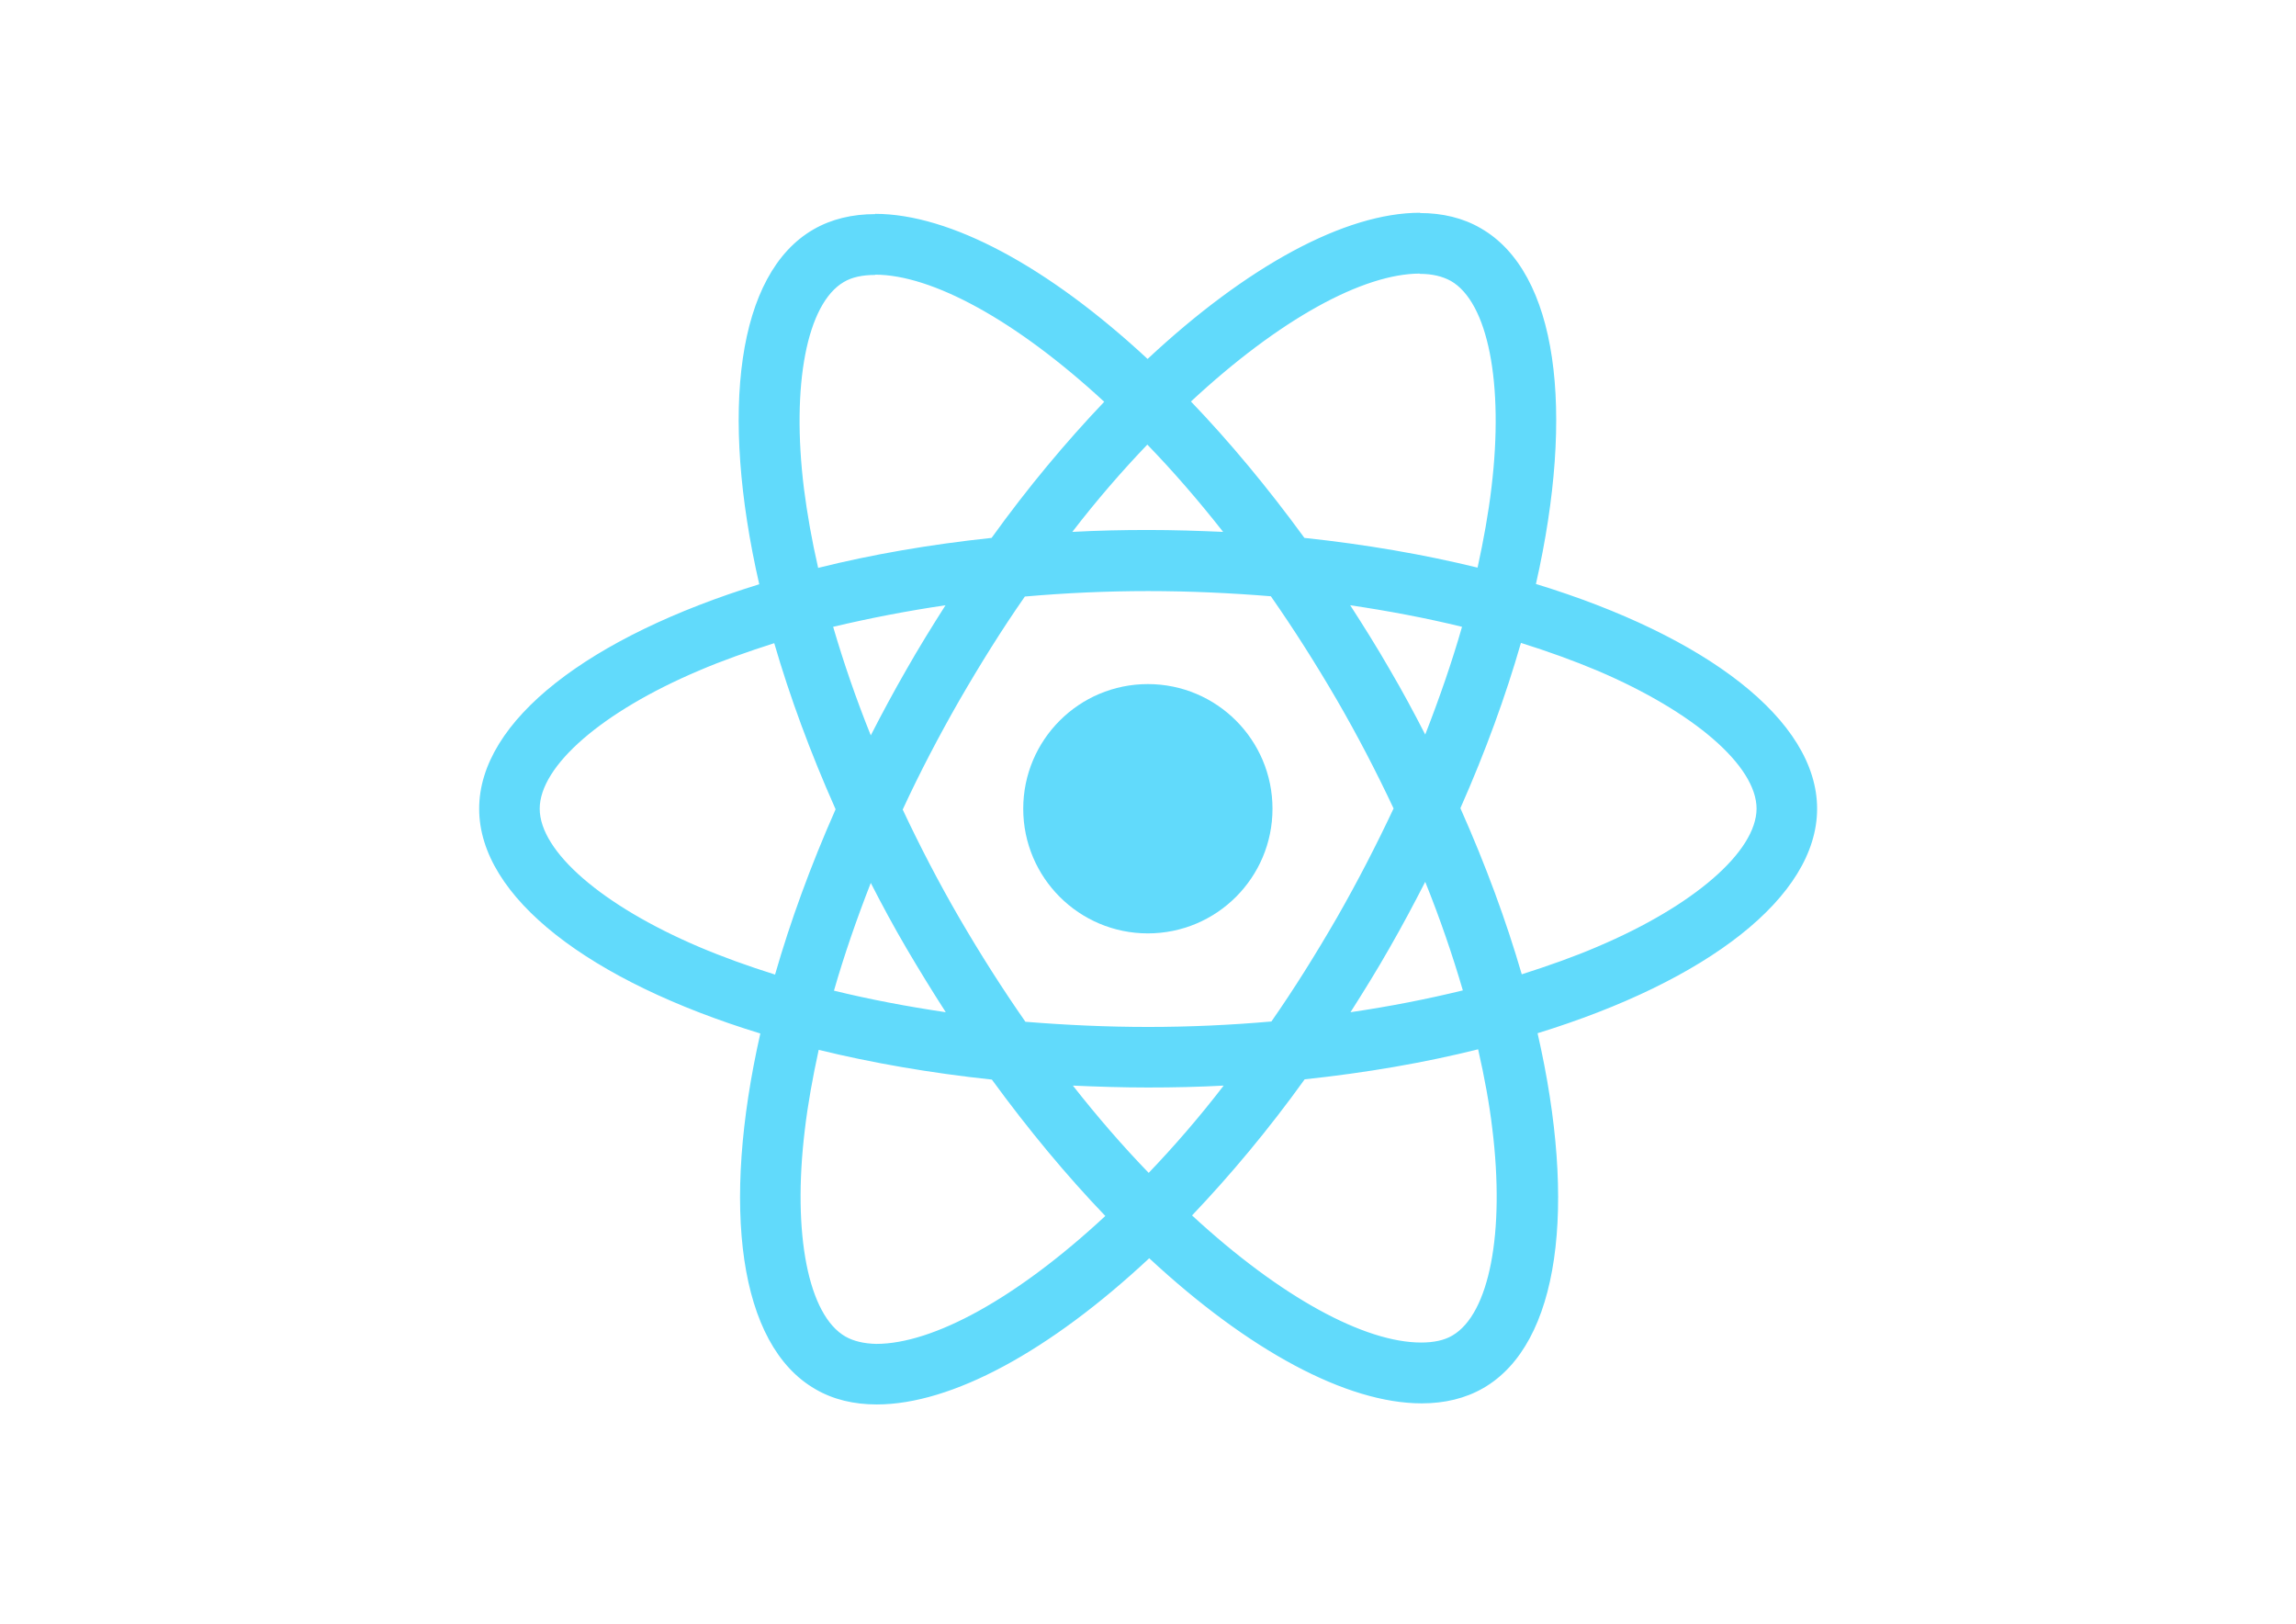
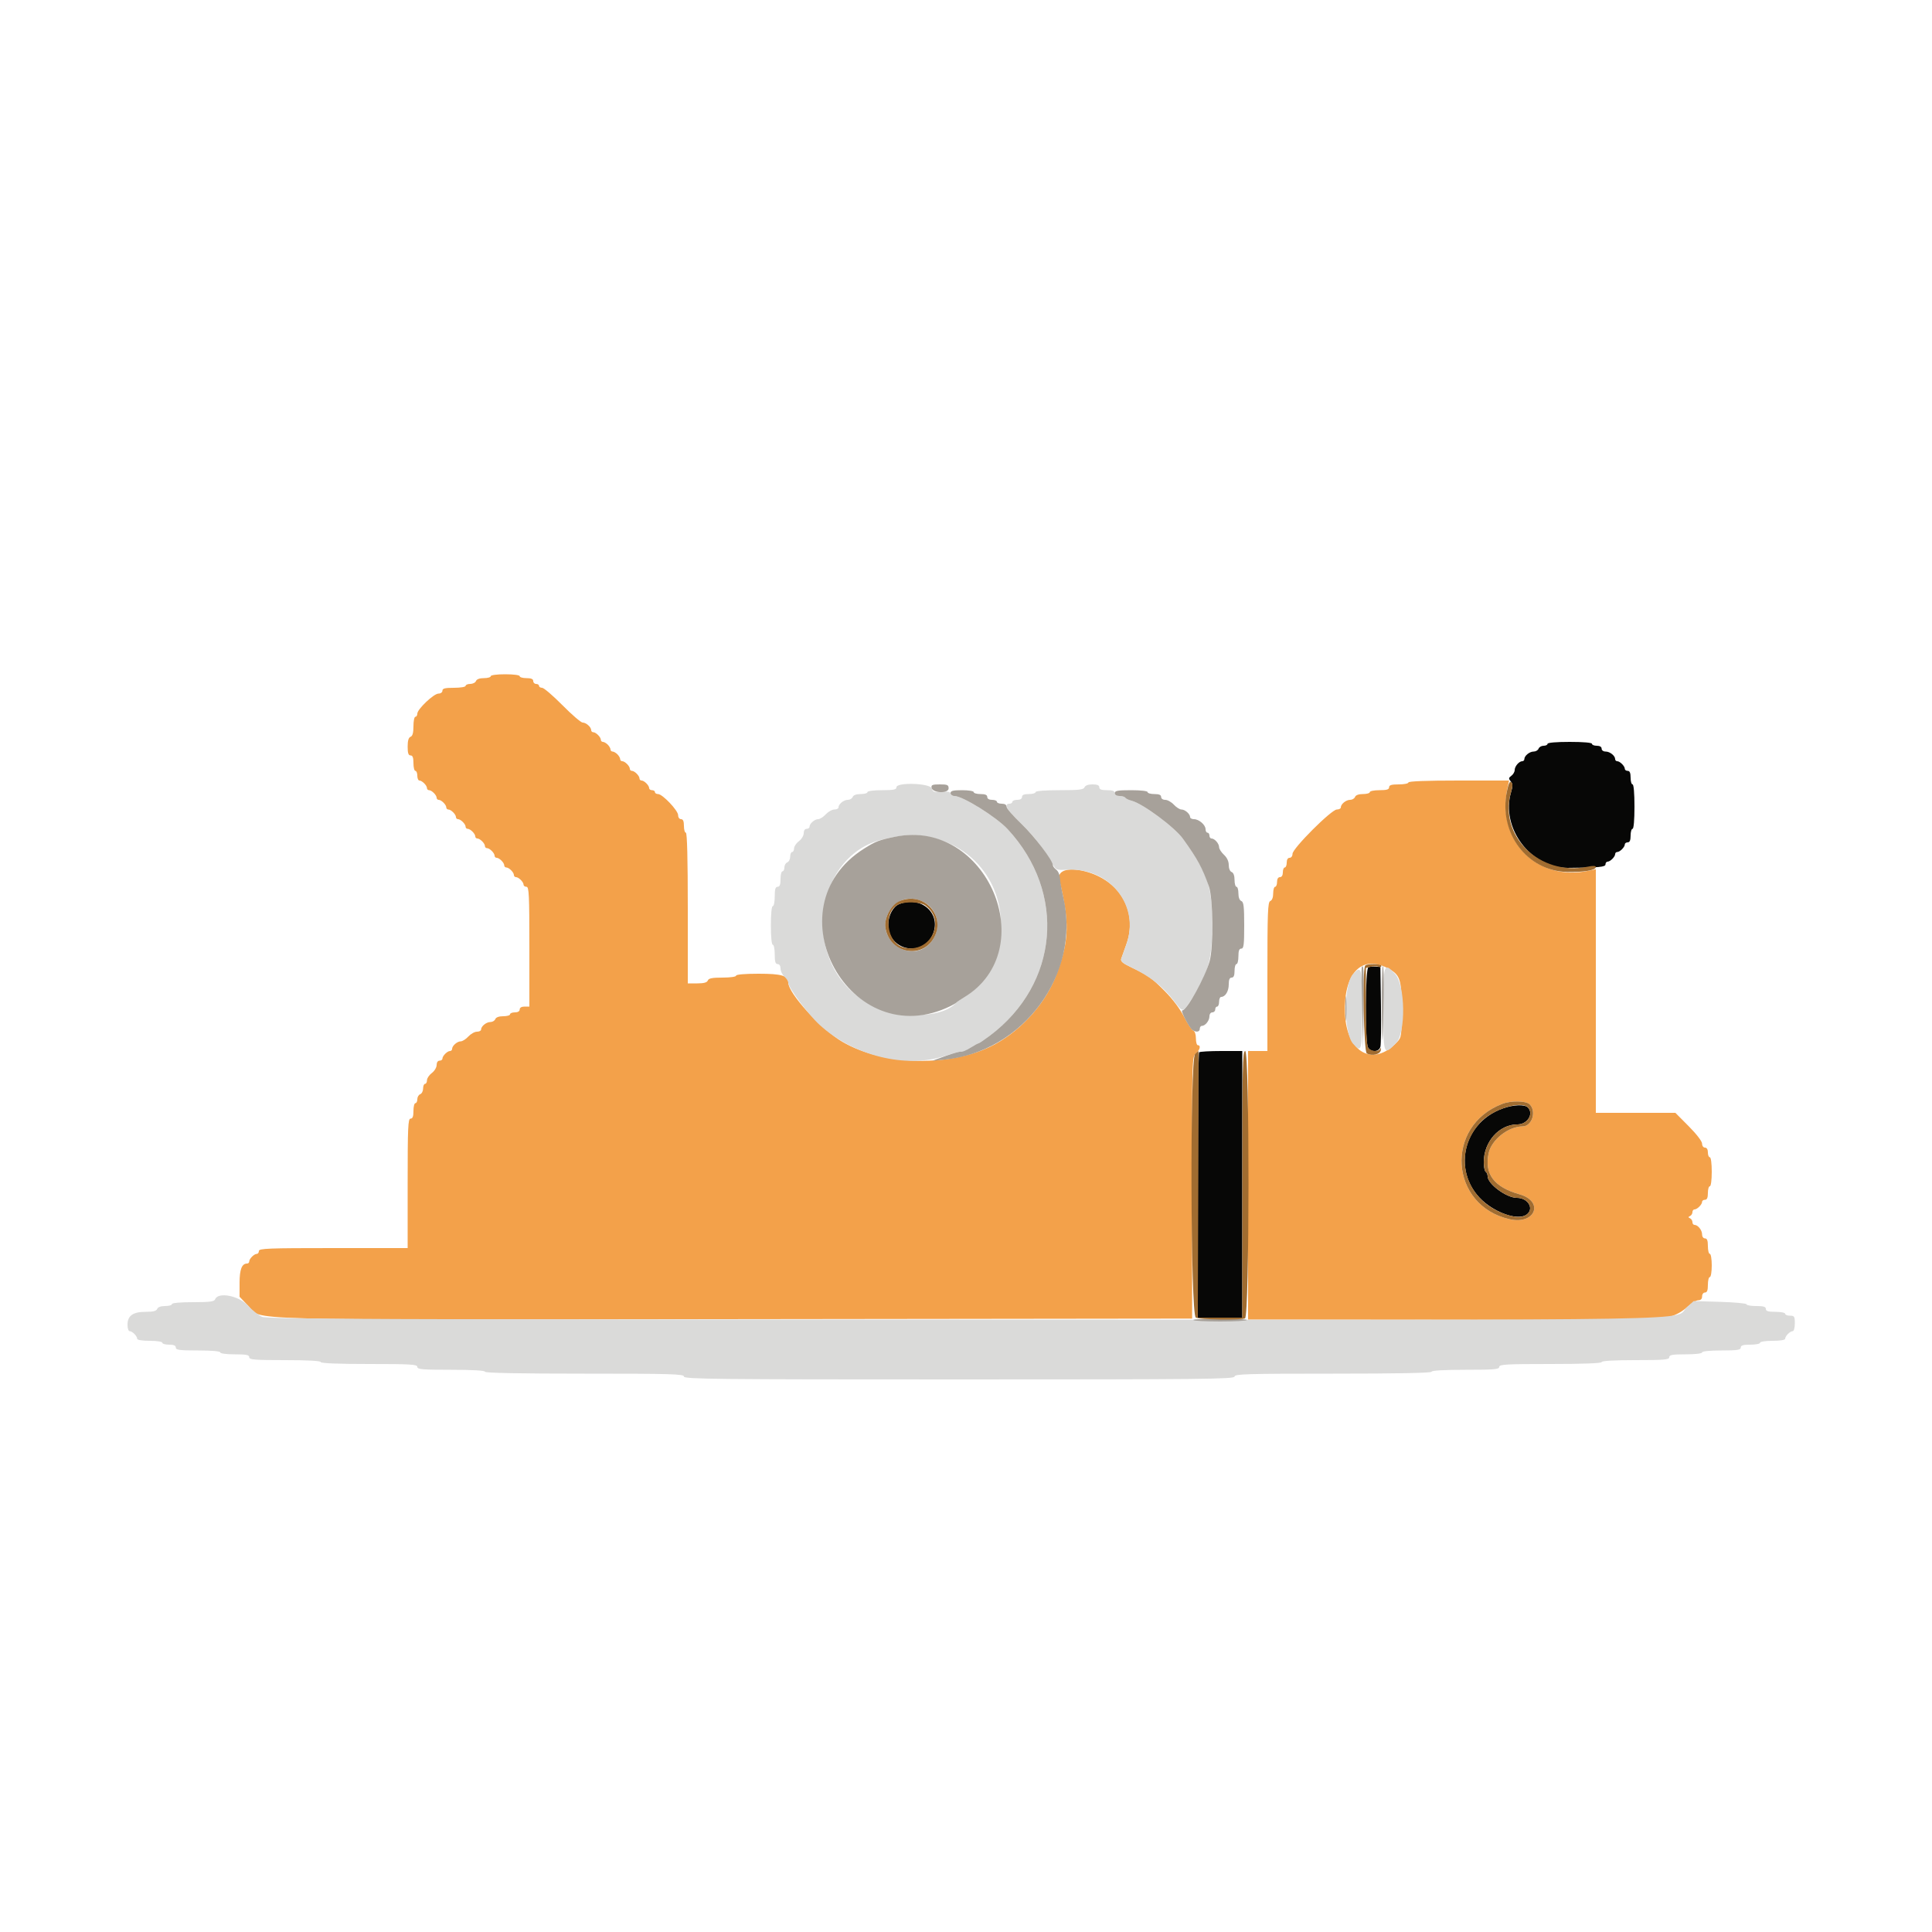
- <svg xmlns="http://www.w3.org/2000/svg" viewBox="0 0 841.9 595.3">
-   <g fill="#61DAFB">
-     <path d="M666.3 296.5c0-32.5-40.7-63.3-103.1-82.4 14.4-63.6 8-114.2-20.2-130.4-6.5-3.8-14.1-5.6-22.4-5.6v22.3c4.6 0 8.3.9 11.4 2.6 13.6 7.8 19.5 37.5 14.9 75.7-1.1 9.4-2.9 19.3-5.1 29.4-19.6-4.8-41-8.5-63.5-10.9-13.5-18.5-27.5-35.3-41.6-50 32.6-30.3 63.2-46.9 84-46.9V78c-27.5 0-63.5 19.6-99.9 53.6-36.4-33.8-72.4-53.2-99.9-53.2v22.3c20.7 0 51.4 16.5 84 46.6-14 14.7-28 31.4-41.3 49.9-22.6 2.4-44 6.1-63.6 11-2.3-10-4-19.7-5.2-29-4.7-38.2 1.1-67.9 14.6-75.8 3-1.8 6.9-2.6 11.5-2.6V78.5c-8.4 0-16 1.8-22.6 5.6-28.1 16.2-34.4 66.7-19.9 130.1-62.2 19.2-102.7 49.9-102.7 82.3 0 32.5 40.7 63.3 103.1 82.4-14.4 63.6-8 114.2 20.2 130.4 6.5 3.8 14.1 5.6 22.5 5.6 27.5 0 63.5-19.6 99.9-53.6 36.4 33.8 72.4 53.2 99.9 53.2 8.4 0 16-1.8 22.6-5.6 28.1-16.2 34.4-66.7 19.9-130.1 62-19.1 102.5-49.9 102.5-82.3zm-130.2-66.7c-3.7 12.9-8.3 26.2-13.5 39.5-4.1-8-8.4-16-13.1-24-4.6-8-9.5-15.8-14.4-23.4 14.2 2.1 27.9 4.7 41 7.9zm-45.8 106.5c-7.8 13.5-15.8 26.3-24.1 38.2-14.9 1.3-30 2-45.2 2-15.1 0-30.2-.7-45-1.9-8.3-11.9-16.4-24.6-24.2-38-7.6-13.1-14.5-26.4-20.8-39.8 6.2-13.4 13.2-26.8 20.7-39.9 7.8-13.5 15.8-26.3 24.1-38.2 14.9-1.3 30-2 45.2-2 15.1 0 30.2.7 45 1.9 8.3 11.9 16.4 24.6 24.2 38 7.6 13.1 14.5 26.4 20.8 39.8-6.3 13.4-13.2 26.8-20.7 39.9zm32.3-13c5.4 13.4 10 26.8 13.8 39.8-13.1 3.2-26.9 5.9-41.2 8 4.9-7.7 9.8-15.6 14.4-23.7 4.6-8 8.9-16.1 13-24.1zM421.2 430c-9.3-9.6-18.6-20.3-27.8-32 9 .4 18.2.7 27.5.7 9.4 0 18.7-.2 27.8-.7-9 11.7-18.3 22.4-27.5 32zm-74.4-58.9c-14.2-2.1-27.9-4.7-41-7.9 3.7-12.9 8.3-26.2 13.5-39.5 4.1 8 8.4 16 13.1 24 4.7 8 9.5 15.8 14.4 23.4zM420.7 163c9.3 9.6 18.6 20.3 27.8 32-9-.4-18.2-.7-27.5-.7-9.4 0-18.7.2-27.8.7 9-11.7 18.3-22.4 27.5-32zm-74 58.9c-4.9 7.7-9.8 15.6-14.4 23.7-4.6 8-8.9 16-13 24-5.4-13.4-10-26.8-13.8-39.8 13.1-3.1 26.9-5.8 41.2-7.9zm-90.5 125.2c-35.4-15.1-58.3-34.9-58.3-50.6 0-15.7 22.9-35.6 58.3-50.6 8.6-3.7 18-7 27.7-10.1 5.7 19.6 13.2 40 22.5 60.9-9.2 20.8-16.6 41.1-22.2 60.6-9.9-3.1-19.3-6.5-28-10.2zM310 490c-13.6-7.8-19.5-37.5-14.9-75.7 1.1-9.4 2.9-19.3 5.1-29.4 19.6 4.8 41 8.5 63.5 10.9 13.5 18.5 27.5 35.3 41.6 50-32.6 30.3-63.2 46.9-84 46.9-4.5-.1-8.3-1-11.3-2.7zm237.2-76.2c4.7 38.2-1.1 67.9-14.6 75.8-3 1.8-6.9 2.6-11.5 2.6-20.7 0-51.4-16.5-84-46.6 14-14.7 28-31.4 41.3-49.9 22.6-2.4 44-6.1 63.6-11 2.3 10.1 4.1 19.8 5.2 29.1zm38.5-66.7c-8.6 3.7-18 7-27.7 10.1-5.7-19.6-13.2-40-22.5-60.9 9.2-20.8 16.6-41.1 22.2-60.6 9.9 3.1 19.3 6.5 28.1 10.2 35.4 15.1 58.3 34.9 58.3 50.6-.1 15.7-23 35.6-58.4 50.6zM320.8 78.4z" />
-     <circle cx="420.9" cy="296.5" r="45.7" />
-     <path d="M520.5 78.1z" />
+ <svg xmlns="http://www.w3.org/2000/svg" id="svg" version="1.1" width="400" height="400" viewBox="0, 0, 400,400">
+   <g id="svgg">
+     <path id="path0" d="M320.400 154.000 C 320.400 154.220,320.034 154.400,319.587 154.400 C 319.141 154.400,318.671 154.670,318.545 155.000 C 318.418 155.330,317.961 155.600,317.529 155.600 C 316.679 155.600,315.600 156.479,315.600 157.171 C 315.600 157.407,315.407 157.600,315.171 157.600 C 314.514 157.600,313.600 158.662,313.600 159.427 C 313.600 159.804,313.292 160.337,312.915 160.613 C 312.330 161.040,312.310 161.209,312.775 161.769 C 313.210 162.294,313.227 162.733,312.860 163.959 C 310.641 171.363,316.896 179.738,324.600 179.678 C 331.137 179.628,332.400 179.510,332.400 178.954 C 332.400 178.649,332.593 178.400,332.829 178.400 C 333.382 178.400,334.400 177.382,334.400 176.829 C 334.400 176.593,334.593 176.400,334.829 176.400 C 335.382 176.400,336.400 175.382,336.400 174.829 C 336.400 174.593,336.670 174.400,337.000 174.400 C 337.419 174.400,337.600 173.978,337.600 173.000 C 337.600 172.230,337.780 171.600,338.000 171.600 C 338.243 171.600,338.400 169.800,338.400 167.000 C 338.400 164.200,338.243 162.400,338.000 162.400 C 337.780 162.400,337.600 161.770,337.600 161.000 C 337.600 160.022,337.419 159.600,337.000 159.600 C 336.670 159.600,336.400 159.407,336.400 159.171 C 336.400 158.618,335.382 157.600,334.829 157.600 C 334.593 157.600,334.400 157.407,334.400 157.171 C 334.400 156.466,333.314 155.600,332.429 155.600 C 331.959 155.600,331.600 155.340,331.600 155.000 C 331.600 154.627,331.222 154.400,330.600 154.400 C 330.050 154.400,329.600 154.220,329.600 154.000 C 329.600 153.757,327.800 153.600,325.000 153.600 C 322.200 153.600,320.400 153.757,320.400 154.000 M186.172 187.186 C 184.895 187.703,183.929 189.504,183.900 191.422 C 183.820 196.737,190.979 198.338,193.109 193.481 C 194.988 189.197,190.736 185.339,186.172 187.186 M283.300 200.256 C 282.661 200.525,282.583 215.646,283.214 216.826 C 283.806 217.933,285.524 217.849,285.806 216.700 C 285.927 216.205,285.976 212.290,285.913 208.000 L 285.800 200.200 284.800 200.123 C 284.250 200.080,283.575 200.140,283.300 200.256 M248.267 217.867 C 248.120 218.013,248.000 230.433,248.000 245.467 L 248.000 272.800 252.600 272.800 L 257.200 272.800 257.200 245.200 L 257.200 217.600 252.867 217.600 C 250.483 217.600,248.413 217.720,248.267 217.867 M311.224 229.460 C 302.110 232.650,300.412 244.161,308.250 249.620 C 311.268 251.723,314.686 252.516,316.100 251.443 C 317.695 250.232,316.361 248.000,314.042 248.000 C 311.898 248.000,308.000 245.124,308.000 243.542 C 308.000 243.160,307.820 242.736,307.600 242.600 C 307.380 242.464,307.200 241.575,307.200 240.625 C 307.200 236.381,310.387 232.800,314.164 232.800 C 316.257 232.800,317.618 230.578,316.320 229.280 C 315.667 228.627,313.373 228.708,311.224 229.460 " stroke="none" fill="#070706" fill-rule="evenodd" />
+     <path id="path1" d="M101.600 140.000 C 101.600 140.220,100.964 140.400,100.187 140.400 C 99.301 140.400,98.689 140.623,98.545 141.000 C 98.418 141.330,97.884 141.600,97.357 141.600 C 96.831 141.600,96.400 141.780,96.400 142.000 C 96.400 142.222,95.333 142.400,94.000 142.400 C 92.133 142.400,91.600 142.533,91.600 143.000 C 91.600 143.338,91.242 143.600,90.781 143.600 C 89.808 143.600,86.400 146.833,86.400 147.756 C 86.400 148.110,86.220 148.400,86.000 148.400 C 85.780 148.400,85.600 149.281,85.600 150.357 C 85.600 151.728,85.420 152.383,85.000 152.545 C 84.589 152.702,84.400 153.345,84.400 154.587 C 84.400 155.932,84.555 156.400,85.000 156.400 C 85.433 156.400,85.600 156.844,85.600 158.000 C 85.600 158.880,85.780 159.600,86.000 159.600 C 86.220 159.600,86.400 160.050,86.400 160.600 C 86.400 161.150,86.593 161.600,86.829 161.600 C 87.382 161.600,88.400 162.618,88.400 163.171 C 88.400 163.407,88.593 163.600,88.829 163.600 C 89.382 163.600,90.400 164.618,90.400 165.171 C 90.400 165.407,90.593 165.600,90.829 165.600 C 91.382 165.600,92.400 166.618,92.400 167.171 C 92.400 167.407,92.593 167.600,92.829 167.600 C 93.382 167.600,94.400 168.618,94.400 169.171 C 94.400 169.407,94.593 169.600,94.829 169.600 C 95.382 169.600,96.400 170.618,96.400 171.171 C 96.400 171.407,96.593 171.600,96.829 171.600 C 97.382 171.600,98.400 172.618,98.400 173.171 C 98.400 173.407,98.593 173.600,98.829 173.600 C 99.382 173.600,100.400 174.618,100.400 175.171 C 100.400 175.407,100.593 175.600,100.829 175.600 C 101.382 175.600,102.400 176.618,102.400 177.171 C 102.400 177.407,102.593 177.600,102.829 177.600 C 103.382 177.600,104.400 178.618,104.400 179.171 C 104.400 179.407,104.593 179.600,104.829 179.600 C 105.382 179.600,106.400 180.618,106.400 181.171 C 106.400 181.407,106.593 181.600,106.829 181.600 C 107.382 181.600,108.400 182.618,108.400 183.171 C 108.400 183.407,108.670 183.600,109.000 183.600 C 109.520 183.600,109.600 185.244,109.600 196.000 L 109.600 208.400 108.600 208.400 C 107.978 208.400,107.600 208.627,107.600 209.000 C 107.600 209.373,107.222 209.600,106.600 209.600 C 106.050 209.600,105.600 209.780,105.600 210.000 C 105.600 210.220,104.964 210.400,104.187 210.400 C 103.301 210.400,102.689 210.623,102.545 211.000 C 102.418 211.330,101.961 211.600,101.529 211.600 C 100.679 211.600,99.600 212.479,99.600 213.171 C 99.600 213.407,99.216 213.600,98.746 213.600 C 98.276 213.600,97.475 214.050,96.965 214.600 C 96.455 215.150,95.747 215.600,95.391 215.600 C 94.656 215.600,93.600 216.527,93.600 217.171 C 93.600 217.407,93.407 217.600,93.171 217.600 C 92.618 217.600,91.600 218.618,91.600 219.171 C 91.600 219.407,91.330 219.600,91.000 219.600 C 90.643 219.600,90.400 219.967,90.400 220.505 C 90.400 221.004,89.951 221.747,89.400 222.161 C 88.850 222.574,88.400 223.247,88.400 223.656 C 88.400 224.065,88.220 224.400,88.000 224.400 C 87.780 224.400,87.600 224.831,87.600 225.357 C 87.600 225.884,87.330 226.418,87.000 226.545 C 86.670 226.671,86.400 227.141,86.400 227.587 C 86.400 228.034,86.220 228.400,86.000 228.400 C 85.780 228.400,85.600 229.120,85.600 230.000 C 85.600 231.156,85.433 231.600,85.000 231.600 C 84.479 231.600,84.400 233.356,84.400 245.000 L 84.400 258.400 69.000 258.400 C 55.578 258.400,53.600 258.477,53.600 259.000 C 53.600 259.330,53.407 259.600,53.171 259.600 C 52.618 259.600,51.600 260.618,51.600 261.171 C 51.600 261.407,51.407 261.600,51.171 261.600 C 50.073 261.600,49.600 262.807,49.600 265.612 L 49.600 268.481 51.488 270.451 C 54.356 273.444,46.864 273.244,151.511 273.116 L 246.822 273.000 246.806 245.901 C 246.789 219.226,246.802 218.791,247.595 218.112 C 248.444 217.385,248.677 216.400,248.000 216.400 C 247.780 216.400,247.600 215.764,247.600 214.987 C 247.600 214.142,247.374 213.488,247.037 213.359 C 246.727 213.240,245.872 211.954,245.137 210.500 C 244.312 208.870,242.771 206.823,241.115 205.158 C 238.370 202.397,237.783 201.985,234.057 200.199 C 232.420 199.415,231.967 199.010,232.138 198.486 C 232.261 198.109,232.725 196.810,233.168 195.600 C 235.557 189.079,232.195 182.678,225.278 180.579 C 221.532 179.442,218.851 180.097,219.311 182.037 C 221.450 191.057,221.373 194.460,218.876 201.400 C 216.701 207.443,211.749 213.110,205.880 216.269 C 197.138 220.976,182.984 220.715,174.400 215.689 C 170.015 213.121,163.200 205.661,163.200 203.428 C 163.200 202.008,161.831 201.600,157.069 201.600 C 154.223 201.600,152.400 201.756,152.400 202.000 C 152.400 202.229,151.196 202.400,149.587 202.400 C 147.456 202.400,146.719 202.545,146.545 203.000 C 146.383 203.420,145.728 203.600,144.357 203.600 L 142.400 203.600 142.400 188.000 C 142.400 177.867,142.260 172.400,142.000 172.400 C 141.780 172.400,141.600 171.770,141.600 171.000 C 141.600 170.022,141.419 169.600,141.000 169.600 C 140.662 169.600,140.400 169.242,140.400 168.781 C 140.400 167.808,137.167 164.400,136.244 164.400 C 135.890 164.400,135.600 164.220,135.600 164.000 C 135.600 163.780,135.330 163.600,135.000 163.600 C 134.670 163.600,134.400 163.407,134.400 163.171 C 134.400 162.618,133.382 161.600,132.829 161.600 C 132.593 161.600,132.400 161.407,132.400 161.171 C 132.400 160.618,131.382 159.600,130.829 159.600 C 130.593 159.600,130.400 159.407,130.400 159.171 C 130.400 158.618,129.382 157.600,128.829 157.600 C 128.593 157.600,128.400 157.407,128.400 157.171 C 128.400 156.936,128.143 156.486,127.829 156.171 C 127.514 155.857,127.064 155.600,126.829 155.600 C 126.593 155.600,126.400 155.407,126.400 155.171 C 126.400 154.936,126.143 154.486,125.829 154.171 C 125.514 153.857,125.064 153.600,124.829 153.600 C 124.593 153.600,124.400 153.407,124.400 153.171 C 124.400 152.618,123.382 151.600,122.829 151.600 C 122.593 151.600,122.400 151.407,122.400 151.171 C 122.400 150.535,121.347 149.600,120.631 149.600 C 120.287 149.600,118.402 147.980,116.443 146.000 C 114.484 144.020,112.592 142.400,112.240 142.400 C 111.888 142.400,111.600 142.220,111.600 142.000 C 111.600 141.780,111.330 141.600,111.000 141.600 C 110.670 141.600,110.400 141.330,110.400 141.000 C 110.400 140.581,109.978 140.400,109.000 140.400 C 108.230 140.400,107.600 140.220,107.600 140.000 C 107.600 139.769,106.333 139.600,104.600 139.600 C 102.867 139.600,101.600 139.769,101.600 140.000 M291.600 162.000 C 291.600 162.220,290.700 162.400,289.600 162.400 C 288.089 162.400,287.600 162.547,287.600 163.000 C 287.600 163.453,287.111 163.600,285.600 163.600 C 284.500 163.600,283.600 163.780,283.600 164.000 C 283.600 164.220,282.964 164.400,282.187 164.400 C 281.301 164.400,280.689 164.623,280.545 165.000 C 280.418 165.330,279.961 165.600,279.529 165.600 C 278.679 165.600,277.600 166.479,277.600 167.171 C 277.600 167.407,277.230 167.600,276.777 167.600 C 275.663 167.600,267.600 175.663,267.600 176.777 C 267.600 177.242,267.339 177.600,267.000 177.600 C 266.627 177.600,266.400 177.978,266.400 178.600 C 266.400 179.150,266.220 179.600,266.000 179.600 C 265.780 179.600,265.600 180.050,265.600 180.600 C 265.600 181.222,265.373 181.600,265.000 181.600 C 264.627 181.600,264.400 181.978,264.400 182.600 C 264.400 183.150,264.220 183.600,264.000 183.600 C 263.780 183.600,263.600 184.211,263.600 184.957 C 263.600 185.795,263.370 186.403,263.000 186.545 C 262.481 186.744,262.400 188.856,262.400 202.187 L 262.400 217.600 260.400 217.600 L 258.400 217.600 258.400 245.400 L 258.400 273.200 296.300 273.232 C 317.145 273.250,336.270 273.288,338.800 273.316 C 344.271 273.378,347.084 272.645,349.352 270.567 C 350.173 269.815,351.195 269.200,351.622 269.200 C 352.133 269.200,352.400 268.926,352.400 268.400 C 352.400 267.956,352.667 267.600,353.000 267.600 C 353.433 267.600,353.600 267.156,353.600 266.000 C 353.600 265.120,353.780 264.400,354.000 264.400 C 354.222 264.400,354.400 263.333,354.400 262.000 C 354.400 260.667,354.222 259.600,354.000 259.600 C 353.780 259.600,353.600 258.880,353.600 258.000 C 353.600 256.844,353.433 256.400,353.000 256.400 C 352.660 256.400,352.400 256.041,352.400 255.571 C 352.400 254.686,351.534 253.600,350.829 253.600 C 350.593 253.600,350.400 253.345,350.400 253.033 C 350.400 252.722,350.175 252.362,349.900 252.233 C 349.500 252.047,349.500 251.953,349.900 251.767 C 350.175 251.638,350.400 251.278,350.400 250.967 C 350.400 250.655,350.593 250.400,350.829 250.400 C 351.382 250.400,352.400 249.382,352.400 248.829 C 352.400 248.593,352.670 248.400,353.000 248.400 C 353.419 248.400,353.600 247.978,353.600 247.000 C 353.600 246.230,353.780 245.600,354.000 245.600 C 354.231 245.600,354.400 244.333,354.400 242.600 C 354.400 240.867,354.231 239.600,354.000 239.600 C 353.780 239.600,353.600 239.150,353.600 238.600 C 353.600 237.978,353.373 237.600,353.000 237.600 C 352.662 237.600,352.400 237.242,352.400 236.781 C 352.400 236.302,351.250 234.805,349.636 233.181 L 346.872 230.400 338.636 230.400 L 330.400 230.400 330.400 205.182 L 330.400 179.964 328.900 180.282 C 318.145 182.563,309.802 174.021,312.118 163.100 L 312.436 161.600 302.018 161.600 C 295.339 161.600,291.600 161.744,291.600 162.000 M287.155 200.377 C 289.901 201.778,290.200 202.632,290.200 209.068 C 290.200 214.504,290.161 214.778,289.238 215.760 C 284.317 220.997,278.798 217.971,278.465 209.853 C 278.129 201.669,281.813 197.652,287.155 200.377 M316.706 228.649 C 318.161 230.103,317.172 233.197,315.251 233.204 C 312.300 233.215,308.813 235.955,308.210 238.737 C 307.275 243.054,309.310 245.772,314.600 247.270 C 319.766 248.734,317.860 253.612,312.583 252.431 C 300.112 249.640,299.018 233.157,311.000 228.556 C 312.867 227.839,315.947 227.890,316.706 228.649 " stroke="none" fill="#f3a14a" fill-rule="evenodd" />
+     <path id="path2" d="M185.600 163.000 C 185.600 163.480,185.000 163.600,182.600 163.600 C 180.867 163.600,179.600 163.769,179.600 164.000 C 179.600 164.220,178.964 164.400,178.187 164.400 C 177.301 164.400,176.689 164.623,176.545 165.000 C 176.418 165.330,175.961 165.600,175.529 165.600 C 174.679 165.600,173.600 166.479,173.600 167.171 C 173.600 167.407,173.216 167.600,172.746 167.600 C 172.276 167.600,171.475 168.050,170.965 168.600 C 170.455 169.150,169.747 169.600,169.391 169.600 C 168.656 169.600,167.600 170.527,167.600 171.171 C 167.600 171.407,167.330 171.600,167.000 171.600 C 166.643 171.600,166.400 171.967,166.400 172.505 C 166.400 173.004,165.951 173.747,165.400 174.161 C 164.850 174.574,164.400 175.247,164.400 175.656 C 164.400 176.065,164.220 176.400,164.000 176.400 C 163.780 176.400,163.600 176.831,163.600 177.357 C 163.600 177.884,163.330 178.418,163.000 178.545 C 162.670 178.671,162.400 179.141,162.400 179.587 C 162.400 180.034,162.220 180.400,162.000 180.400 C 161.780 180.400,161.600 181.120,161.600 182.000 C 161.600 183.156,161.433 183.600,161.000 183.600 C 160.547 183.600,160.400 184.089,160.400 185.600 C 160.400 186.700,160.220 187.600,160.000 187.600 C 159.760 187.600,159.600 189.200,159.600 191.600 C 159.600 194.000,159.760 195.600,160.000 195.600 C 160.220 195.600,160.400 196.500,160.400 197.600 C 160.400 199.111,160.547 199.600,161.000 199.600 C 161.363 199.600,161.600 199.971,161.600 200.538 C 161.600 201.054,161.960 201.802,162.400 202.200 C 162.840 202.598,163.200 203.151,163.200 203.428 C 163.200 204.467,167.269 209.965,169.665 212.164 C 176.658 218.581,187.557 221.292,195.616 218.619 C 197.407 218.025,198.966 217.632,199.080 217.747 C 199.194 217.861,199.985 217.515,200.836 216.977 C 201.687 216.440,202.485 216.000,202.609 216.000 C 202.733 216.000,203.771 215.298,204.917 214.440 C 219.229 203.722,220.859 184.853,208.613 171.662 C 206.262 169.131,199.307 164.800,197.591 164.800 C 197.156 164.800,196.800 164.574,196.800 164.297 C 196.800 163.945,196.251 163.838,194.974 163.939 C 193.389 164.065,193.118 163.973,192.927 163.242 C 192.640 162.146,185.600 161.913,185.600 163.000 M224.545 163.000 C 224.357 163.489,223.395 163.600,219.357 163.600 C 216.319 163.600,214.400 163.755,214.400 164.000 C 214.400 164.220,213.770 164.400,213.000 164.400 C 212.022 164.400,211.600 164.581,211.600 165.000 C 211.600 165.373,211.222 165.600,210.600 165.600 C 210.050 165.600,209.600 165.780,209.600 166.000 C 209.600 166.220,209.330 166.400,209.000 166.400 C 207.719 166.400,208.522 167.766,211.426 170.525 C 213.996 172.966,216.193 175.827,218.251 179.414 C 218.631 180.074,219.054 180.179,220.902 180.070 C 229.795 179.544,236.117 187.549,233.168 195.600 C 232.725 196.810,232.261 198.109,232.138 198.486 C 231.967 199.010,232.420 199.414,234.057 200.195 C 238.062 202.108,240.768 204.222,243.065 207.234 C 244.894 209.632,244.853 209.631,246.389 207.354 C 250.112 201.837,251.007 198.687,250.976 191.200 C 250.944 183.378,250.057 180.816,244.895 173.633 C 243.184 171.252,236.569 166.355,234.296 165.787 C 233.689 165.635,233.094 165.351,232.973 165.156 C 232.852 164.960,232.313 164.800,231.776 164.800 C 231.175 164.800,230.800 164.569,230.800 164.200 C 230.800 163.767,230.356 163.600,229.200 163.600 C 228.044 163.600,227.600 163.433,227.600 163.000 C 227.600 162.580,227.176 162.400,226.187 162.400 C 225.301 162.400,224.689 162.623,224.545 163.000 M193.503 173.548 C 205.256 176.634,210.670 189.459,204.923 200.600 C 203.724 202.925,201.592 205.290,199.600 206.504 C 198.830 206.974,198.110 207.458,198.000 207.580 C 194.343 211.634,182.778 210.641,176.922 205.768 C 165.926 196.618,169.415 176.996,182.600 173.836 C 187.617 172.634,189.801 172.576,193.503 173.548 M280.161 201.640 C 278.142 203.747,278.149 213.949,280.171 216.131 C 281.921 218.019,282.000 217.713,282.000 209.024 C 282.000 200.188,281.908 199.818,280.161 201.640 M286.400 208.963 C 286.400 218.499,286.458 218.653,289.025 215.974 C 291.107 213.800,290.965 203.918,288.818 201.619 C 286.504 199.142,286.400 199.457,286.400 208.963 M44.545 269.000 C 44.359 269.483,43.461 269.600,39.957 269.600 C 37.319 269.600,35.600 269.758,35.600 270.000 C 35.600 270.220,34.964 270.400,34.187 270.400 C 33.301 270.400,32.689 270.623,32.545 271.000 C 32.379 271.430,31.706 271.600,30.162 271.600 C 27.519 271.600,26.400 272.400,26.400 274.289 C 26.400 275.010,26.593 275.600,26.829 275.600 C 27.382 275.600,28.400 276.618,28.400 277.171 C 28.400 277.432,29.418 277.600,31.000 277.600 C 32.467 277.600,33.600 277.774,33.600 278.000 C 33.600 278.220,34.230 278.400,35.000 278.400 C 35.978 278.400,36.400 278.581,36.400 279.000 C 36.400 279.499,37.178 279.600,41.000 279.600 C 43.800 279.600,45.600 279.757,45.600 280.000 C 45.600 280.231,46.867 280.400,48.600 280.400 C 51.000 280.400,51.600 280.520,51.600 281.000 C 51.600 281.512,52.689 281.600,59.000 281.600 C 63.667 281.600,66.400 281.748,66.400 282.000 C 66.400 282.256,70.000 282.400,76.400 282.400 C 85.022 282.400,86.400 282.483,86.400 283.000 C 86.400 283.510,87.444 283.600,93.400 283.600 C 97.800 283.600,100.400 283.749,100.400 284.000 C 100.400 284.261,107.533 284.400,121.000 284.400 C 139.044 284.400,141.600 284.474,141.600 285.000 C 141.600 285.531,148.200 285.600,198.600 285.600 C 249.000 285.600,255.600 285.531,255.600 285.000 C 255.600 284.475,258.133 284.400,276.000 284.400 C 289.333 284.400,296.400 284.261,296.400 284.000 C 296.400 283.749,299.000 283.600,303.400 283.600 C 309.356 283.600,310.400 283.510,310.400 283.000 C 310.400 282.482,311.844 282.400,321.000 282.400 C 327.800 282.400,331.600 282.257,331.600 282.000 C 331.600 281.749,334.200 281.600,338.600 281.600 C 344.556 281.600,345.600 281.510,345.600 281.000 C 345.600 280.514,346.244 280.400,349.000 280.400 C 351.000 280.400,352.400 280.235,352.400 280.000 C 352.400 279.760,354.000 279.600,356.400 279.600 C 359.689 279.600,360.400 279.493,360.400 279.000 C 360.400 278.547,360.889 278.400,362.400 278.400 C 363.500 278.400,364.400 278.220,364.400 278.000 C 364.400 277.774,365.533 277.600,367.000 277.600 C 368.582 277.600,369.600 277.432,369.600 277.171 C 369.600 276.618,370.618 275.600,371.171 275.600 C 371.407 275.600,371.600 274.880,371.600 274.000 C 371.600 272.560,371.500 272.400,370.600 272.400 C 370.050 272.400,369.600 272.220,369.600 272.000 C 369.600 271.780,368.700 271.600,367.600 271.600 C 366.089 271.600,365.600 271.453,365.600 271.000 C 365.600 270.547,365.111 270.400,363.600 270.400 C 362.500 270.400,361.600 270.241,361.600 270.046 C 361.600 269.852,359.138 269.621,356.128 269.533 L 350.656 269.373 349.258 270.654 C 346.158 273.493,359.622 273.262,199.596 273.222 C 78.912 273.192,55.335 273.097,54.270 272.641 C 53.572 272.341,52.219 271.264,51.264 270.248 C 49.368 268.230,45.141 267.445,44.545 269.000 " stroke="none" fill="#dadad9" fill-rule="evenodd" />
+     <path id="path3" d="M192.874 163.100 C 193.088 164.226,196.400 164.342,196.400 163.223 C 196.400 162.512,196.150 162.400,194.571 162.400 C 193.045 162.400,192.763 162.516,192.874 163.100 M196.800 164.200 C 196.800 164.531,197.155 164.800,197.591 164.800 C 199.307 164.800,206.262 169.131,208.613 171.662 C 220.859 184.853,219.229 203.722,204.917 214.440 C 203.771 215.298,202.733 216.000,202.609 216.000 C 202.485 216.000,201.713 216.422,200.892 216.937 C 200.071 217.453,199.220 217.814,199.000 217.741 C 198.780 217.667,197.340 218.061,195.800 218.615 L 193.000 219.623 195.400 219.400 C 211.866 217.875,223.810 201.663,220.155 185.800 C 219.800 184.260,219.485 182.460,219.455 181.800 C 219.425 181.140,219.085 180.365,218.700 180.077 C 218.315 179.790,218.000 179.379,218.000 179.164 C 218.000 178.171,214.155 173.117,211.426 170.525 C 209.762 168.943,208.400 167.368,208.400 167.025 C 208.400 166.625,208.040 166.400,207.400 166.400 C 206.850 166.400,206.400 166.220,206.400 166.000 C 206.400 165.780,205.950 165.600,205.400 165.600 C 204.778 165.600,204.400 165.373,204.400 165.000 C 204.400 164.581,203.978 164.400,203.000 164.400 C 202.230 164.400,201.600 164.220,201.600 164.000 C 201.600 163.778,200.533 163.600,199.200 163.600 C 197.333 163.600,196.800 163.733,196.800 164.200 M230.800 164.200 C 230.800 164.569,231.175 164.800,231.776 164.800 C 232.313 164.800,232.852 164.960,232.973 165.156 C 233.094 165.351,233.689 165.635,234.296 165.787 C 236.569 166.355,243.184 171.252,244.895 173.633 C 247.962 177.901,248.925 179.667,250.288 183.521 C 251.167 186.007,251.263 196.066,250.436 199.000 C 249.471 202.425,245.716 209.200,244.783 209.200 C 244.336 209.200,246.244 212.853,246.913 213.278 C 247.699 213.778,248.400 213.646,248.400 213.000 C 248.400 212.670,248.593 212.400,248.829 212.400 C 249.534 212.400,250.400 211.314,250.400 210.429 C 250.400 209.959,250.660 209.600,251.000 209.600 C 251.330 209.600,251.600 209.330,251.600 209.000 C 251.600 208.670,251.780 208.400,252.000 208.400 C 252.220 208.400,252.400 207.950,252.400 207.400 C 252.400 206.850,252.593 206.400,252.829 206.400 C 253.683 206.400,254.400 205.226,254.400 203.829 C 254.400 202.825,254.579 202.400,255.000 202.400 C 255.419 202.400,255.600 201.978,255.600 201.000 C 255.600 200.230,255.780 199.600,256.000 199.600 C 256.220 199.600,256.400 198.880,256.400 198.000 C 256.400 196.844,256.567 196.400,257.000 196.400 C 257.500 196.400,257.600 195.599,257.600 191.587 C 257.600 187.679,257.487 186.732,257.000 186.545 C 256.630 186.403,256.400 185.795,256.400 184.957 C 256.400 184.211,256.220 183.600,256.000 183.600 C 255.780 183.600,255.600 182.964,255.600 182.187 C 255.600 181.301,255.377 180.689,255.000 180.545 C 254.649 180.410,254.400 179.811,254.400 179.103 C 254.400 178.325,254.043 177.560,253.400 176.965 C 252.850 176.455,252.400 175.747,252.400 175.391 C 252.400 174.656,251.473 173.600,250.829 173.600 C 250.593 173.600,250.400 173.330,250.400 173.000 C 250.400 172.670,250.220 172.400,250.000 172.400 C 249.780 172.400,249.600 172.080,249.600 171.689 C 249.600 170.786,248.235 169.600,247.195 169.600 C 246.758 169.600,246.400 169.407,246.400 169.171 C 246.400 168.527,245.344 167.600,244.609 167.600 C 244.253 167.600,243.545 167.150,243.035 166.600 C 242.525 166.050,241.724 165.600,241.254 165.600 C 240.762 165.600,240.400 165.346,240.400 165.000 C 240.400 164.581,239.978 164.400,239.000 164.400 C 238.230 164.400,237.600 164.220,237.600 164.000 C 237.600 163.765,236.200 163.600,234.200 163.600 C 231.444 163.600,230.800 163.714,230.800 164.200 M185.400 173.224 C 182.006 173.912,181.324 174.172,178.905 175.694 C 159.348 188.007,176.072 218.472,196.800 208.292 C 197.350 208.022,197.890 207.701,198.000 207.580 C 198.110 207.458,198.830 206.974,199.600 206.504 C 215.882 196.576,204.284 169.396,185.400 173.224 M191.180 186.719 C 194.009 188.114,194.936 191.774,193.155 194.512 C 189.412 200.263,180.682 194.789,184.047 188.801 C 185.525 186.172,188.381 185.338,191.180 186.719 M281.924 200.300 C 281.856 200.465,281.896 204.380,282.012 209.000 L 282.225 217.400 282.312 208.700 C 282.391 200.865,282.321 199.337,281.924 200.300 M286.080 209.100 C 286.162 218.304,286.309 217.246,286.497 206.099 C 286.554 202.744,286.465 199.999,286.300 199.999 C 286.135 200.000,286.036 204.095,286.080 209.100 M278.548 208.800 C 278.548 211.110,278.614 212.055,278.695 210.900 C 278.776 209.745,278.776 207.855,278.695 206.700 C 278.614 205.545,278.548 206.490,278.548 208.800 M247.062 273.300 C 247.164 273.465,249.656 273.600,252.600 273.600 C 255.544 273.600,258.036 273.465,258.138 273.300 C 258.239 273.135,255.747 273.000,252.599 273.000 C 249.451 273.000,246.959 273.135,247.062 273.300 " stroke="none" fill="#a7a19a" fill-rule="evenodd" />
+     <path id="path4" d="M311.990 163.848 C 310.210 172.423,316.116 180.322,324.461 180.528 C 327.793 180.610,330.400 180.172,330.400 179.531 C 330.400 179.234,329.865 179.206,328.700 179.443 C 318.769 181.458,310.147 173.012,312.867 163.934 C 313.200 162.822,313.211 162.251,312.904 161.944 C 312.598 161.638,312.335 162.184,311.990 163.848 M186.195 186.595 C 184.487 187.346,183.047 190.042,183.309 191.996 C 183.991 197.082,190.414 198.723,193.155 194.512 C 196.183 189.858,191.330 184.338,186.195 186.595 M191.513 187.424 C 196.025 190.585,192.695 197.407,187.227 196.206 C 183.488 195.385,182.694 188.594,186.172 187.186 C 187.562 186.623,190.561 186.757,191.513 187.424 M282.638 199.939 C 282.033 200.917,282.351 217.741,282.980 218.093 C 284.068 218.702,285.782 218.294,285.890 217.400 C 285.943 216.960,285.884 216.825,285.760 217.100 C 285.408 217.878,283.677 217.692,283.214 216.826 C 282.969 216.369,282.800 212.859,282.800 208.234 L 282.800 200.415 283.799 200.164 C 284.349 200.027,285.069 200.017,285.399 200.144 C 285.730 200.271,286.000 200.201,286.000 199.987 C 286.000 199.512,282.929 199.467,282.638 199.939 M247.429 218.229 C 246.346 219.311,246.487 272.204,247.574 272.786 C 248.397 273.227,256.702 273.366,257.767 272.957 C 258.707 272.597,258.739 217.600,257.800 217.600 C 257.272 217.600,257.200 220.933,257.200 245.200 L 257.200 272.800 252.595 272.800 L 247.989 272.800 248.095 245.200 C 248.153 230.020,248.168 217.600,248.129 217.600 C 248.089 217.600,247.774 217.883,247.429 218.229 M311.000 228.556 C 299.018 233.157,300.112 249.640,312.583 252.431 C 317.860 253.612,319.766 248.734,314.600 247.270 C 309.310 245.772,307.275 243.054,308.210 238.737 C 308.813 235.955,312.300 233.215,315.251 233.204 C 317.172 233.197,318.161 230.103,316.706 228.649 C 315.947 227.890,312.867 227.839,311.000 228.556 M316.320 229.280 C 317.618 230.578,316.257 232.800,314.164 232.800 C 310.387 232.800,307.200 236.381,307.200 240.625 C 307.200 241.575,307.380 242.464,307.600 242.600 C 307.820 242.736,308.000 243.160,308.000 243.542 C 308.000 245.124,311.898 248.000,314.042 248.000 C 316.361 248.000,317.695 250.232,316.100 251.443 C 315.177 252.144,313.790 252.124,311.650 251.379 C 303.158 248.421,300.565 238.883,306.491 232.400 C 308.967 229.692,314.861 227.821,316.320 229.280 " stroke="none" fill="#a06c30" fill-rule="evenodd" />
  </g>
</svg>
